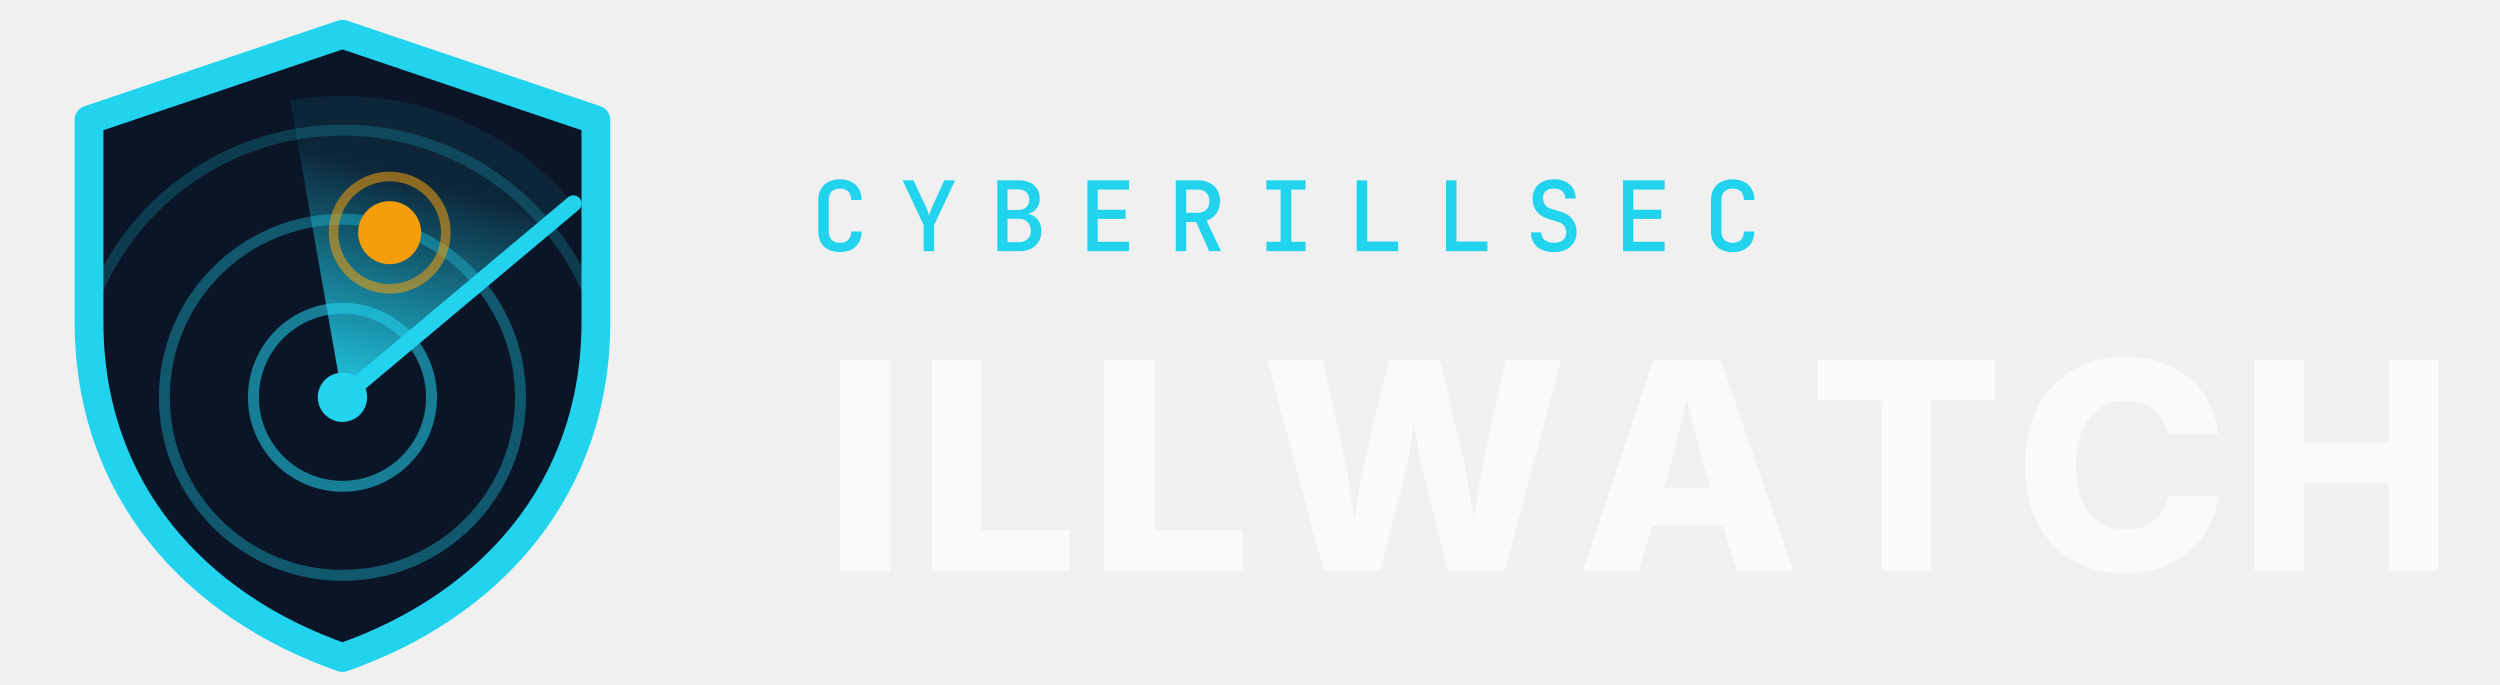
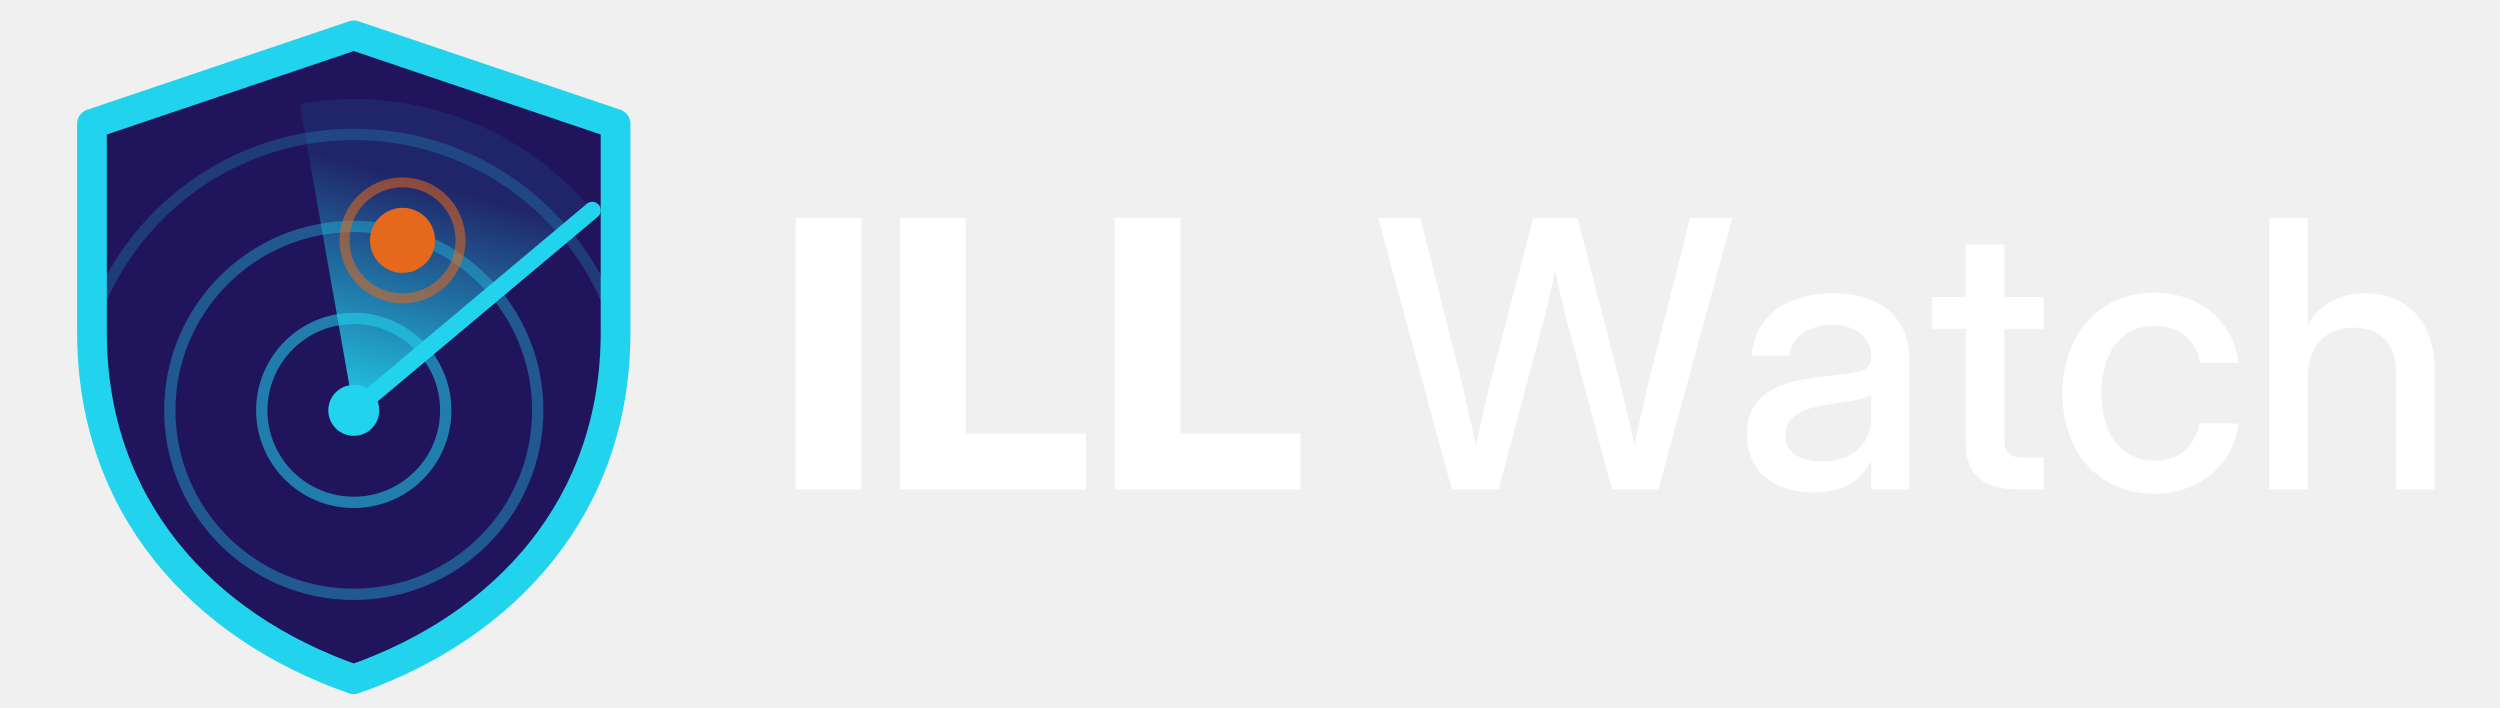
- <svg xmlns="http://www.w3.org/2000/svg" viewBox="0 0 438 120" width="438" height="120">
-   <g transform="translate(0,0) scale(1.2)">
+ <svg xmlns="http://www.w3.org/2000/svg" viewBox="0 0 424 120" width="424" height="120" role="img">
+   <g transform="translate(0 0) scale(1.2)">
    <defs>
-       <clipPath id="cf">
+       <clipPath id="cpf">
        <path d="M50 5 L87 17.5 V47 C87 71.5 71.5 88.5 50 96 C28.5 88.5 13 71.5 13 47 V17.5 Z" />
      </clipPath>
-       <linearGradient id="sf" x1="50" y1="58" x2="58.8" y2="25.2" gradientUnits="userSpaceOnUse">
+       <linearGradient id="swf" x1="50" y1="58" x2="58.8" y2="25.2" gradientUnits="userSpaceOnUse">
        <stop offset="0" stop-color="#22D3EE" stop-opacity="0.95" />
        <stop offset="1" stop-color="#22D3EE" stop-opacity="0.08" />
      </linearGradient>
    </defs>
-     <path d="M50 5 L87 17.5 V47 C87 71.5 71.5 88.5 50 96 C28.5 88.5 13 71.5 13 47 V17.5 Z" fill="#0A1628" />
-     <g clip-path="url(#cf)">
+     <path d="M50 5 L87 17.5 V47 C87 71.5 71.5 88.5 50 96 C28.5 88.5 13 71.5 13 47 V17.5 Z" fill="#20155C" />
+     <g clip-path="url(#cpf)">
      <circle cx="50" cy="58" r="13" fill="none" stroke="#22D3EE" stroke-width="1.6" stroke-opacity="0.55" />
      <circle cx="50" cy="58" r="26" fill="none" stroke="#22D3EE" stroke-width="1.6" stroke-opacity="0.35" />
      <circle cx="50" cy="58" r="39" fill="none" stroke="#22D3EE" stroke-width="1.6" stroke-opacity="0.2" />
-       <path d="M50 58 L42.36 14.67 A44 44 0 0 1 83.71 29.72 Z" fill="url(#sf)" />
+       <path d="M50 58 L42.36 14.67 A44 44 0 0 1 83.71 29.72 Z" fill="url(#swf)" />
      <line x1="50" y1="58" x2="83.71" y2="29.72" stroke="#22D3EE" stroke-width="2.4" stroke-linecap="round" />
    </g>
    <path d="M50 5 L87 17.5 V47 C87 71.5 71.5 88.5 50 96 C28.5 88.5 13 71.5 13 47 V17.5 Z" fill="none" stroke="#22D3EE" stroke-width="4.2" stroke-linejoin="round" />
    <circle cx="50" cy="58" r="3.6" fill="#22D3EE" />
-     <circle cx="56.89" cy="33.97" r="4.6" fill="#F59E0B" />
-     <circle cx="56.89" cy="33.97" r="8.2" fill="none" stroke="#F59E0B" stroke-width="1.4" stroke-opacity="0.55" />
+     <circle cx="56.89" cy="33.97" r="4.6" fill="#E6681B" />
+     <circle cx="56.89" cy="33.97" r="8.2" fill="none" stroke="#E6681B" stroke-width="1.4" stroke-opacity="0.55" />
  </g>
-   <path d="M147.168 44.17Q146.012 44.17 145.154 43.736Q144.295 43.303 143.827 42.478Q143.36 41.654 143.36 40.549V35.041Q143.36 33.919 143.827 33.103Q144.295 32.287 145.154 31.854Q146.012 31.42 147.168 31.42Q148.324 31.42 149.174 31.862Q150.024 32.304 150.492 33.111Q150.959 33.919 150.959 35.041H149.123Q149.123 34.072 148.613 33.562Q148.103 33.052 147.168 33.052Q146.233 33.052 145.714 33.562Q145.196 34.072 145.196 35.024V40.549Q145.196 41.501 145.714 42.019Q146.233 42.538 147.168 42.538Q148.103 42.538 148.613 42.019Q149.123 41.501 149.123 40.549H150.959Q150.959 41.654 150.492 42.47Q150.024 43.286 149.174 43.728Q148.324 44.17 147.168 44.17ZM161.822 44.0V39.427L158.133 31.59H160.037L162.23 36.282Q162.451 36.741 162.587 37.141Q162.723 37.54 162.774 37.761Q162.808 37.54 162.952 37.141Q163.097 36.741 163.301 36.282L165.443 31.59H167.347L163.658 39.427V44.0ZM174.725 44.0V31.59H178.38Q180.148 31.59 181.151 32.44Q182.154 33.29 182.154 34.786Q182.154 35.636 181.788 36.257Q181.423 36.877 180.777 37.217Q180.131 37.557 179.264 37.557V37.387Q180.199 37.37 180.913 37.736Q181.627 38.101 182.035 38.815Q182.443 39.529 182.443 40.515Q182.443 41.569 181.975 42.359Q181.508 43.15 180.649 43.575Q179.791 44.0 178.618 44.0ZM176.51 42.419H178.465Q179.451 42.419 180.029 41.892Q180.607 41.365 180.607 40.43Q180.607 39.478 180.029 38.9Q179.451 38.322 178.465 38.322H176.51ZM176.51 36.792H178.363Q179.281 36.792 179.808 36.299Q180.335 35.806 180.335 34.973Q180.335 34.14 179.808 33.656Q179.281 33.171 178.38 33.171H176.51ZM190.518 44.0V31.59H197.811V33.222H192.32V36.741H197.216V38.356H192.32V42.368H197.811V44.0ZM205.988 44.0V31.59H209.881Q211.054 31.59 211.921 32.041Q212.788 32.491 213.272 33.307Q213.757 34.123 213.757 35.228Q213.757 36.469 213.119 37.379Q212.482 38.288 211.394 38.662L213.927 44.0H211.836L209.575 38.9H207.824V44.0ZM207.824 37.285H209.881Q210.799 37.285 211.343 36.733Q211.887 36.18 211.887 35.262Q211.887 34.31 211.343 33.766Q210.799 33.222 209.881 33.222H207.824ZM221.866 44.0V42.368H224.365V33.222H221.866V31.59H228.734V33.222H226.235V42.368H228.734V44.0ZM237.693 44.0V31.59H239.529V42.317H244.952V44.0ZM253.333 44.0V31.59H255.169V42.317H260.592V44.0ZM272.271 44.17Q271.013 44.17 270.112 43.754Q269.211 43.337 268.718 42.564Q268.225 41.79 268.225 40.719H270.044Q270.044 41.569 270.639 42.053Q271.234 42.538 272.288 42.538Q273.274 42.538 273.835 42.062Q274.396 41.586 274.396 40.753Q274.396 40.056 274.013 39.546Q273.631 39.036 272.917 38.849L271.353 38.39Q269.993 37.999 269.253 37.056Q268.514 36.112 268.514 34.803Q268.514 33.783 268.973 33.018Q269.432 32.253 270.282 31.828Q271.132 31.403 272.288 31.403Q273.988 31.403 275.016 32.321Q276.045 33.239 276.062 34.786H274.226Q274.226 33.97 273.707 33.502Q273.189 33.035 272.254 33.035Q271.353 33.035 270.843 33.468Q270.333 33.902 270.333 34.684Q270.333 35.381 270.715 35.891Q271.098 36.401 271.812 36.605L273.393 37.081Q274.753 37.455 275.484 38.407Q276.215 39.359 276.215 40.685Q276.215 41.722 275.722 42.513Q275.229 43.303 274.345 43.736Q273.461 44.17 272.271 44.17ZM284.358 44.0V31.59H291.651V33.222H286.16V36.741H291.056V38.356H286.16V42.368H291.651V44.0ZM303.568 44.17Q302.412 44.17 301.553 43.736Q300.695 43.303 300.227 42.478Q299.76 41.654 299.76 40.549V35.041Q299.76 33.919 300.227 33.103Q300.695 32.287 301.553 31.854Q302.412 31.42 303.568 31.42Q304.724 31.42 305.574 31.862Q306.424 32.304 306.891 33.111Q307.359 33.919 307.359 35.041H305.523Q305.523 34.072 305.013 33.562Q304.503 33.052 303.568 33.052Q302.633 33.052 302.114 33.562Q301.596 34.072 301.596 35.024V40.549Q301.596 41.501 302.114 42.019Q302.633 42.538 303.568 42.538Q304.503 42.538 305.013 42.019Q305.523 41.501 305.523 40.549H307.359Q307.359 41.654 306.891 42.47Q306.424 43.286 305.574 43.728Q304.724 44.17 303.568 44.17Z" fill="#22D3EE" />
-   <path d="M155.966 63.0H147.2V100.0H155.966ZM163.227 100.0H187.463V92.848H171.993V63.0H163.227ZM193.483 100.0H217.719V92.848H202.248V63.0H193.483ZM231.908 100.0H241.866L246.187 82.915C246.882 80.109 247.304 77.08 247.751 74.001C248.223 77.13 248.695 80.184 249.39 82.915L253.711 100.0H263.644L273.527 63.0H263.817L260.167 79.364C259.422 82.791 258.826 86.963 258.255 90.887C257.609 86.963 256.964 82.791 256.144 79.364L252.246 63.0H243.331L239.407 79.364C238.588 82.841 237.942 87.038 237.297 90.986C236.701 87.038 236.105 82.841 235.385 79.364L231.734 63.0H222.025ZM277.361 100.0H287.095L289.504 92.128H301.821L304.329 100.0H314.162L301.448 63.0H289.703ZM291.565 85.423 292.062 83.834C293.279 79.638 294.371 74.969 295.489 69.978C296.681 74.944 297.897 79.613 299.189 83.834L299.685 85.423ZM318.468 70.152H329.668V100.0H338.409V70.152H349.608V63.0H318.468ZM372.29 100.497C382.347 100.497 387.984 93.544 388.654 86.938H379.789C379.168 90.539 376.437 92.799 372.464 92.799C367.15 92.799 363.748 88.95 363.748 81.525C363.748 74.348 367.075 70.201 372.513 70.201C376.487 70.201 379.193 72.461 379.764 76.062H388.63C387.611 67.445 381.081 62.503 372.29 62.503C362.432 62.503 354.783 69.307 354.783 81.525C354.783 93.668 362.283 100.497 372.29 100.497ZM394.947 100.0H403.713V84.679H418.488V100.0H427.229V63.0H418.488V77.527H403.713V63.0H394.947Z" fill="#F8FAFC" />
+   <path d="M146.088 36.966H134.966V83.0H146.088ZM152.653 83.0H184.166V73.546H163.775V36.966H152.653ZM189.063 83.0H220.576V73.546H200.185V36.966H189.063Z" fill="#FFFFFF" />
+   <path d="M246.222 83.0H254.162L261.67 54.854C262.442 52.012 263.091 49.046 263.74 45.895C264.419 49.046 265.099 52.012 265.841 54.854L273.41 83.0H281.257L293.801 36.966H286.633L279.867 63.752C278.909 67.676 278.013 71.6 277.21 75.523C276.376 71.6 275.449 67.676 274.46 63.752L267.54 36.966H260.032L253.05 63.752C252.03 67.707 251.134 71.692 250.3 75.678C249.497 71.692 248.601 67.707 247.643 63.752L240.877 36.966H233.74ZM307.604 83.525C313.227 83.525 315.884 80.992 317.243 78.366H317.367V83.0H323.793V60.632C323.793 53.989 318.881 49.726 310.848 49.726C302.691 49.726 297.408 54.113 297.099 60.323H303.495C303.742 57.326 306.584 55.071 310.755 55.071C314.895 55.071 317.336 57.357 317.336 60.508V60.786C317.336 63.165 315.297 63.103 309.179 63.845C302.537 64.617 296.296 66.224 296.296 73.67C296.296 80.189 301.116 83.525 307.604 83.525ZM308.932 78.273C305.132 78.273 302.784 76.605 302.784 73.793C302.784 70.487 305.997 69.221 309.55 68.695C313.01 68.201 316.471 67.676 317.367 66.965V70.796C317.367 74.813 314.679 78.273 308.932 78.273ZM346.555 50.374H339.944V41.477H333.394V50.374H327.647V55.75H333.394V75.214C333.394 80.467 336.329 83.0 342.446 83.0H346.555V77.624H343.373C340.778 77.624 339.944 76.79 339.944 74.38V55.75H346.555ZM365.363 83.741C373.149 83.741 378.895 78.613 379.637 71.816H373.056C372.191 75.616 369.874 78.119 365.394 78.119C359.74 78.119 356.404 73.67 356.404 66.749C356.404 59.767 359.771 55.256 365.394 55.256C369.812 55.256 372.469 57.851 373.149 61.528H379.637C378.834 54.607 373.149 49.633 365.363 49.633C356.064 49.633 349.792 56.708 349.792 66.749C349.792 76.728 356.033 83.741 365.363 83.741ZM391.37 64.216C391.37 58.16 394.799 55.565 399.248 55.565C403.759 55.565 406.385 58.253 406.385 63.474V83.0H412.904V62.671C412.904 54.144 407.806 49.726 401.102 49.726C396.869 49.726 393.594 51.518 391.37 55.071V36.966H384.851V83.0H391.37Z" fill="#FFFFFF" />
</svg>
